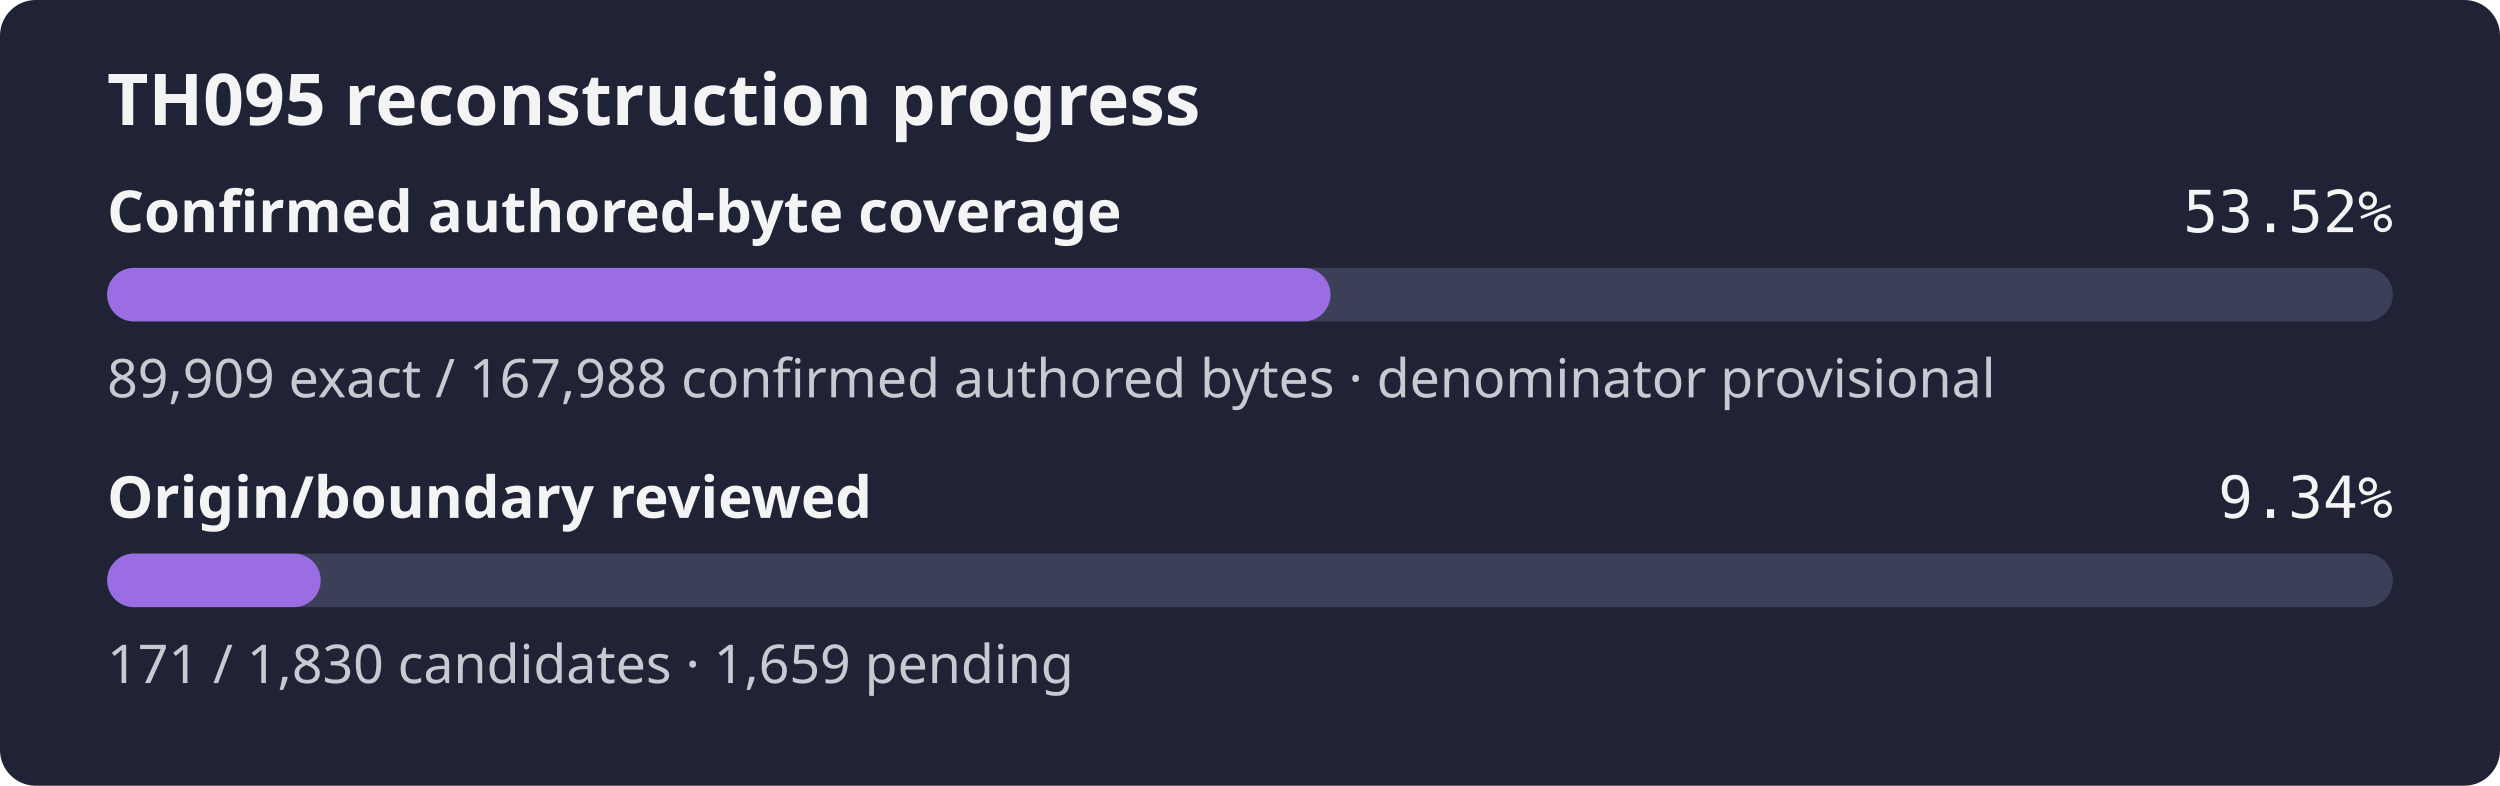
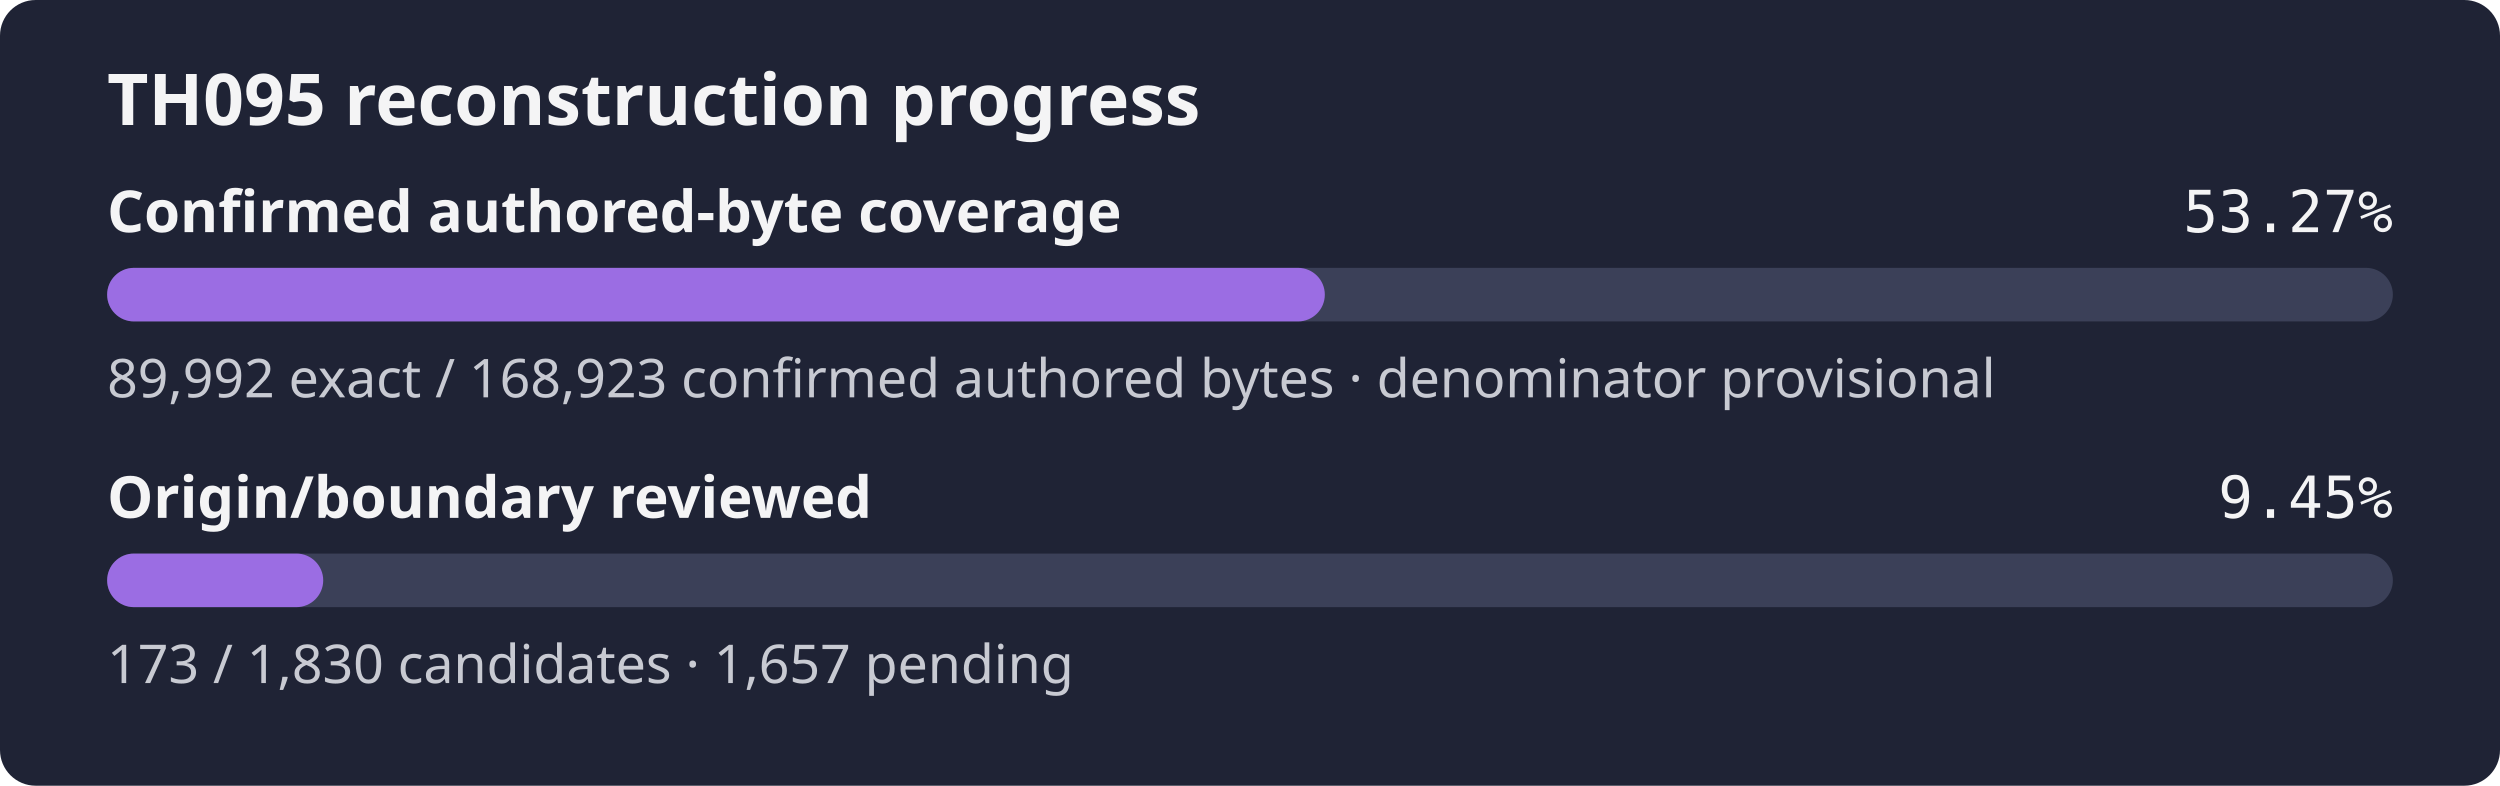
- <svg xmlns="http://www.w3.org/2000/svg" width="560" height="176" role="img" aria-label="TH095 reconstruction progress: 53.52% of the confirmed authored-byte set is exact, origin review 9.34%">
+ <svg xmlns="http://www.w3.org/2000/svg" width="560" height="176" role="img" aria-label="TH095 reconstruction progress: 53.27% of the confirmed authored-byte set is exact, origin review 9.45%">
  <rect width="560" height="176" rx="8" fill="#1f2335" />
  <text x="24" y="28" fill="#f4f4f5" font-family="sans-serif" font-size="16" font-weight="600">TH095 reconstruction progress</text>
  <text x="24" y="52" fill="#f4f4f5" font-family="sans-serif" font-size="13" font-weight="600">Confirmed authored-byte coverage</text>
-   <text x="536" y="52" fill="#f4f4f5" text-anchor="end" font-family="monospace" font-size="13">53.52%</text>
+   <text x="536" y="52" fill="#f4f4f5" text-anchor="end" font-family="monospace" font-size="13">53.27%</text>
  <rect x="24" y="60" width="512" height="12" rx="6" fill="#3b4058" />
-   <rect x="24" y="60" width="274.03" height="12" rx="6" fill="#9b6de3" />
-   <text x="24" y="89" fill="#c8cad2" font-family="sans-serif" font-size="12">89,909 exact / 167,988 confirmed authored bytes · denominator provisional</text>
+   <rect x="24" y="60" width="272.76" height="12" rx="6" fill="#9b6de3" />
+   <text x="24" y="89" fill="#c8cad2" font-family="sans-serif" font-size="12">89,992 exact / 168,923 confirmed authored bytes · denominator provisional</text>
  <text x="24" y="116" fill="#f4f4f5" font-family="sans-serif" font-size="13" font-weight="600">Origin/boundary reviewed</text>
-   <text x="536" y="116" fill="#f4f4f5" text-anchor="end" font-family="monospace" font-size="13">9.34%</text>
+   <text x="536" y="116" fill="#f4f4f5" text-anchor="end" font-family="monospace" font-size="13">9.45%</text>
  <rect x="24" y="124" width="512" height="12" rx="6" fill="#3b4058" />
-   <rect x="24" y="124" width="47.84" height="12" rx="6" fill="#9b6de3" />
-   <text x="24" y="153" fill="#c8cad2" font-family="sans-serif" font-size="12">171 / 1,830 candidates · 1,659 pending</text>
+   <rect x="24" y="124" width="48.40" height="12" rx="6" fill="#9b6de3" />
+   <text x="24" y="153" fill="#c8cad2" font-family="sans-serif" font-size="12">173 / 1,830 candidates · 1,657 pending</text>
</svg>
